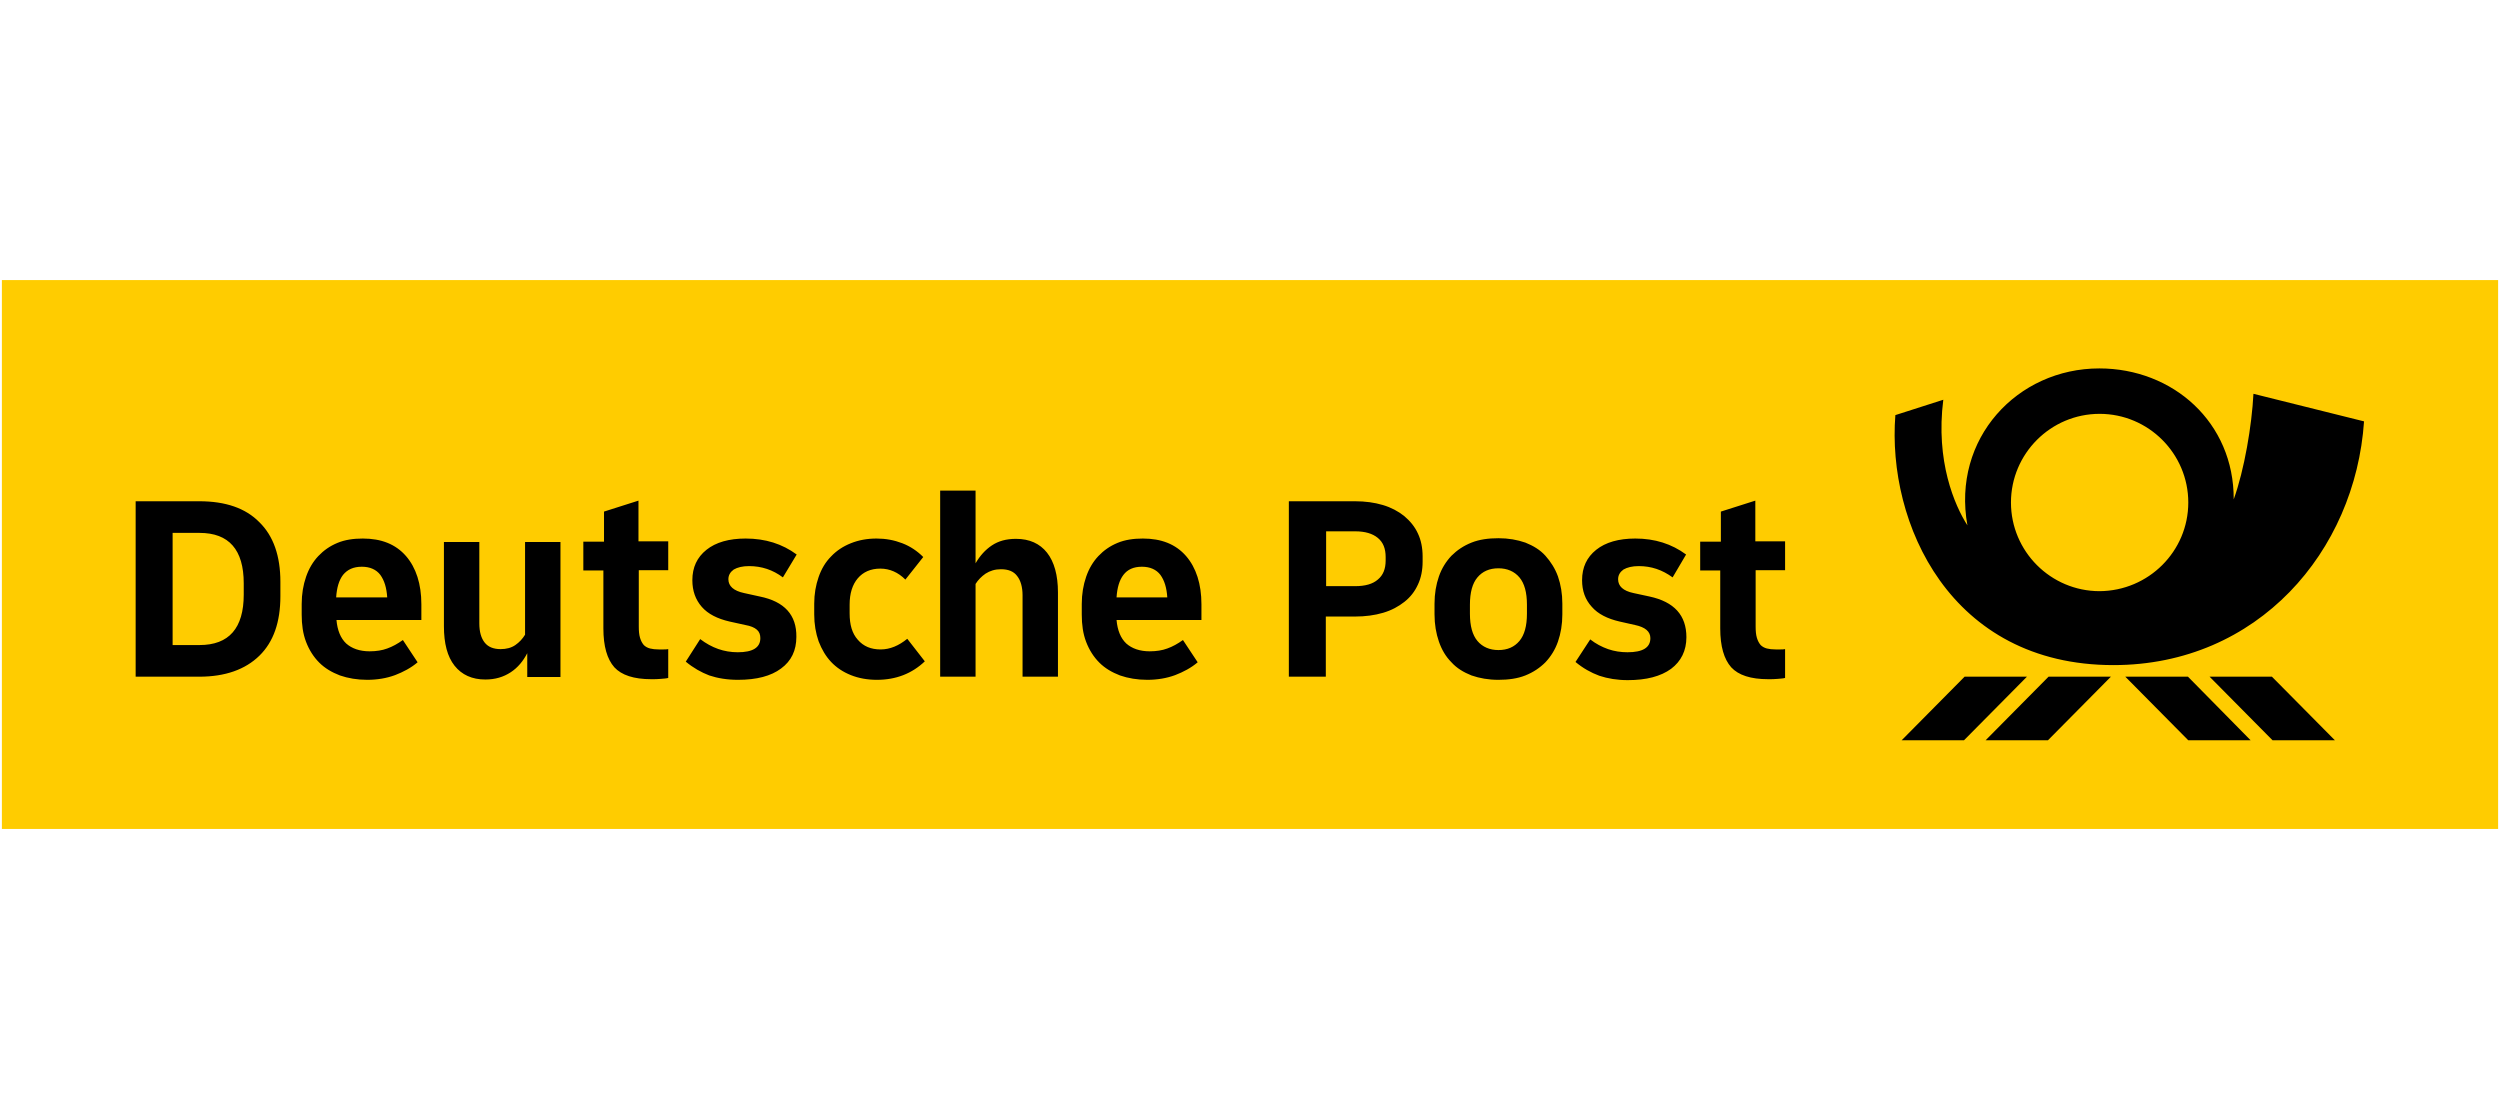
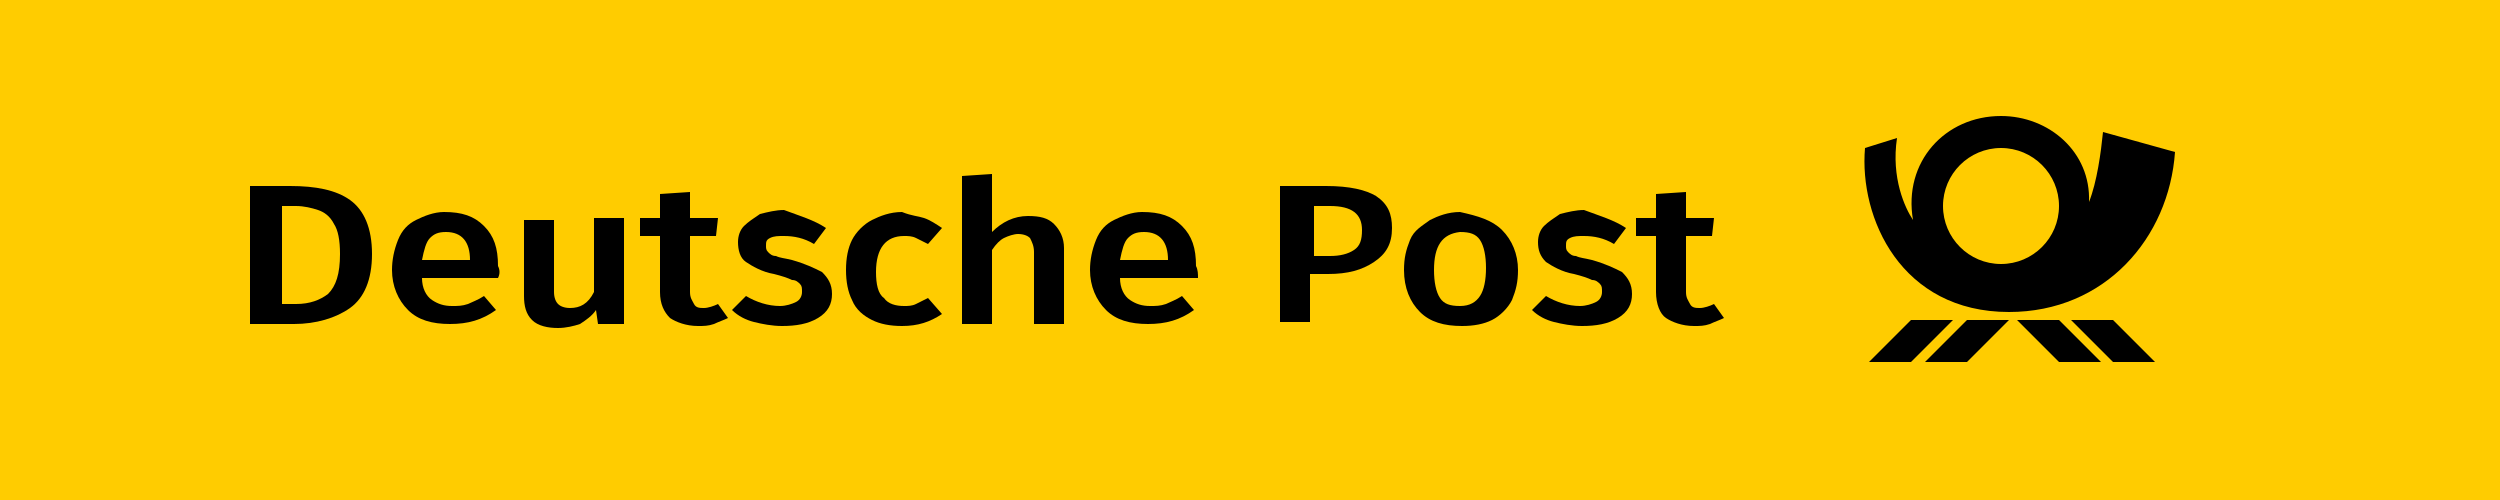
- <svg xmlns="http://www.w3.org/2000/svg" version="1.1" id="DP_x5F_Leistungsmarke" x="0px" y="0px" viewBox="0 0 798 354" style="enable-background:new 0 0 798 354;" xml:space="preserve">
+ <svg xmlns="http://www.w3.org/2000/svg" version="1.1" id="Layer_1" x="0px" y="0px" viewBox="0 0 125 25" style="enable-background:new 0 0 125 25;" xml:space="preserve">
  <style type="text/css">
	.st0{fill:#FFCC00;}
+ 	.st1{fill:none;}
+ 	.st2{enable-background:new    ;}
</style>
-   <polygon class="st0" points="0.6,89.4 797.4,89.4 797.4,264.6 0.6,264.6 0.6,89.4 " />
+   <rect class="st0" width="125" height="25" />
  <g>
-     <path d="M653.9,216h19.9l-20.1,20.3h-19.9L653.9,216z M627.1,216L607,236.3h19.9L647,216H627.1z M678.4,216l20.1,20.3h19.9   l-20-20.3H678.4z M705.3,216l20.1,20.3h19.9L725.2,216H705.3z M674.6,212.3c-52.2,0-72.3-45.4-69.6-79.8l15.3-4.9   c-2.5,19.6,3.6,33.7,7.7,40.1c-5-27.7,15.9-50.1,42.1-50.1c23.5,0,43,17.2,42.9,41.8c3.4-9.4,5.8-23.7,6.3-33.7l35.3,8.8   C751.8,176,720.7,212.3,674.6,212.3z M698.5,160.4c0-15.6-12.7-28.3-28.3-28.3s-28.3,12.7-28.3,28.3s12.7,28.3,28.3,28.3   C685.8,188.6,698.5,176,698.5,160.4z M560.3,159.8l-11,3.5v9.6h-6.6v9.2h6.4v18.5c0,5.7,1.2,9.8,3.5,12.4c2.3,2.5,6.2,3.8,11.8,3.8   c1.1,0,2.1,0,3-0.1s1.7-0.1,2.4-0.3v-9.2c-0.5,0.1-0.9,0.1-1.5,0.1c-0.5,0-1,0-1.5,0c-1.1,0-2-0.1-2.8-0.3s-1.5-0.6-2-1.1   c-0.5-0.6-0.9-1.3-1.2-2.3s-0.4-2.2-0.4-3.6v-18h9.4v-9.2h-9.5L560.3,159.8L560.3,159.8z M203.8,159.8l-11,3.5v9.6h-6.6v9.2h6.4   v18.5c0,5.7,1.2,9.8,3.5,12.4c2.3,2.5,6.2,3.8,11.8,3.8c1.1,0,2.1,0,3-0.1s1.7-0.1,2.4-0.3v-9.2c-0.5,0.1-0.9,0.1-1.5,0.1   c-0.5,0-1,0-1.5,0c-1.1,0-2-0.1-2.8-0.3s-1.5-0.6-2-1.1c-0.5-0.6-0.9-1.3-1.2-2.3s-0.4-2.2-0.4-3.6v-18h9.4v-9.2h-9.5L203.8,159.8   L203.8,159.8z M281.1,207.3c-3.1,0-5.5-1-7.3-3.1c-1.8-2-2.6-4.8-2.6-8.4V193c0-3.6,0.9-6.4,2.6-8.4s4.1-3.1,7.2-3.1   c3,0,5.7,1.2,8,3.5l5.7-7.2c-1.9-1.9-4.1-3.4-6.7-4.4s-5.3-1.5-8.2-1.5c-3,0-5.7,0.5-8.2,1.5s-4.6,2.4-6.3,4.2   c-1.8,1.8-3.1,4-4,6.6s-1.4,5.4-1.4,8.5v3.4c0,3.2,0.5,6,1.4,8.6c1,2.6,2.3,4.8,4,6.6s3.8,3.2,6.3,4.2s5.3,1.5,8.3,1.5   c6.1,0,11.2-2,15.3-5.9l-5.6-7.2C286.9,206.1,284.1,207.3,281.1,207.3z M242.5,190.4l-5-1.1c-3.3-0.7-5-2.2-5-4.4   c0-1.3,0.6-2.3,1.7-3.1c1.2-0.7,2.8-1.1,4.9-1.1c4,0,7.6,1.2,10.8,3.6l4.4-7.3c-4.6-3.4-10-5.1-16.3-5.1c-5.3,0-9.5,1.2-12.5,3.6   c-3,2.4-4.5,5.6-4.5,9.7c0,3.4,1,6.2,3,8.5s5,3.8,8.9,4.7l5,1.1c1.7,0.3,2.9,0.8,3.7,1.5s1.1,1.6,1.1,2.7c0,3-2.4,4.5-7.2,4.5   c-4.4,0-8.3-1.4-12-4.2l-4.6,7.2c2.4,2,4.9,3.4,7.5,4.4c2.7,0.9,5.7,1.4,9.2,1.4c5.9,0,10.5-1.2,13.7-3.6c3.3-2.4,4.9-5.8,4.9-10.1   C254.3,196.3,250.4,192,242.5,190.4z M526.5,190.4l-5.1-1.1c-3.3-0.7-4.9-2.2-4.9-4.4c0-1.3,0.6-2.3,1.7-3.1   c1.2-0.7,2.8-1.1,4.9-1.1c4,0,7.5,1.2,10.8,3.6l4.3-7.3c-4.6-3.4-10-5.1-16.2-5.1c-5.3,0-9.5,1.2-12.5,3.6c-3,2.4-4.5,5.6-4.5,9.7   c0,3.4,1,6.2,3.1,8.5c2,2.3,5,3.8,8.9,4.7l4.9,1.1c3.3,0.7,4.9,2.1,4.9,4.2c0,3-2.4,4.5-7.3,4.5c-2.1,0-4.2-0.3-6.2-1   s-3.9-1.7-5.7-3.1l-4.7,7.2c2.4,2,4.9,3.4,7.6,4.4c2.7,0.9,5.7,1.4,9.1,1.4c5.9,0,10.5-1.2,13.8-3.6c3.2-2.4,4.9-5.8,4.9-10.1   C538.3,196.4,534.4,192.1,526.5,190.4z M167.6,202.6c-0.8,1.3-1.8,2.4-3.1,3.3c-1.3,0.9-2.9,1.3-4.7,1.3c-2.3,0-4-0.7-5.1-2.1   c-1.1-1.4-1.7-3.4-1.7-6.1v-26h-11.3v26.9c0,5.5,1.1,9.7,3.4,12.6c2.3,2.9,5.6,4.4,9.8,4.4c3.2,0,5.8-0.8,8.1-2.3s4-3.6,5.3-6.1   v7.6h10.6V173h-11.3V202.6L167.6,202.6z M129.6,177.5c3.2,3.7,4.9,8.9,4.9,15.4v5h-27.1c0.3,3.3,1.3,5.8,3.1,7.5   c1.8,1.6,4.3,2.5,7.5,2.5c2.1,0,4-0.3,5.6-0.9c1.7-0.6,3.3-1.5,5-2.7l4.7,7.1c-2.1,1.8-4.6,3.1-7.2,4.1c-2.7,1-5.7,1.5-8.9,1.5   c-3.2,0-6.1-0.5-8.7-1.4c-2.6-1-4.8-2.3-6.6-4.1c-1.8-1.8-3.2-4-4.2-6.6s-1.4-5.5-1.4-8.7v-3.4c0-3.2,0.5-6.1,1.4-8.7   c0.9-2.6,2.2-4.8,3.9-6.6c1.7-1.8,3.7-3.2,6.1-4.2s5.1-1.4,8.1-1.4C121.7,171.9,126.3,173.7,129.6,177.5z M123.6,190.7   c-0.2-3.1-0.9-5.4-2.2-7.2c-1.3-1.7-3.3-2.6-5.9-2.6c-2.7,0-4.6,0.9-6,2.6c-1.3,1.7-2,4.1-2.2,7.2H123.6z M378.6,177.5   c3.2,3.7,4.9,8.9,4.9,15.4v5h-27.1c0.3,3.3,1.3,5.8,3.1,7.5c1.8,1.6,4.3,2.5,7.5,2.5c2.1,0,4-0.3,5.6-0.9c1.7-0.6,3.3-1.5,5-2.7   l4.7,7.1c-2.1,1.8-4.6,3.1-7.2,4.1c-2.7,1-5.7,1.5-8.9,1.5c-3.2,0-6.1-0.5-8.7-1.4c-2.6-1-4.8-2.3-6.6-4.1c-1.8-1.8-3.2-4-4.2-6.6   s-1.4-5.5-1.4-8.7v-3.4c0-3.2,0.5-6.1,1.4-8.7c0.9-2.6,2.2-4.8,3.9-6.6c1.7-1.8,3.7-3.2,6.1-4.2s5.1-1.4,8.1-1.4   C370.7,171.9,375.3,173.7,378.6,177.5z M372.6,190.7c-0.2-3.1-0.9-5.4-2.2-7.2c-1.3-1.7-3.3-2.6-5.9-2.6c-2.7,0-4.6,0.9-5.9,2.6   c-1.3,1.7-2,4.1-2.2,7.2C356.3,190.7,372.6,190.7,372.6,190.7z M324.3,172c-3.1,0-5.6,0.7-7.7,2.1c-2.1,1.4-3.8,3.3-5.2,5.7v-23.2   h-11.3V216h11.3v-29.6c0.8-1.3,1.9-2.4,3.2-3.3c1.4-0.9,3-1.4,4.9-1.4c2.4,0,4.1,0.7,5.2,2.2c1.1,1.4,1.7,3.5,1.7,6.1v26h11.3   v-26.9c0-5.5-1.2-9.8-3.5-12.7C331.9,173.5,328.6,172,324.3,172z M497.3,184c0.9,2.6,1.4,5.5,1.4,8.7v3.4c0,3.2-0.5,6.1-1.4,8.7   c-0.9,2.6-2.3,4.8-4,6.6c-1.8,1.8-3.9,3.2-6.4,4.2s-5.4,1.4-8.6,1.4s-6-0.5-8.6-1.4c-2.5-1-4.7-2.3-6.4-4.2c-1.8-1.8-3.1-4-4-6.6   s-1.4-5.5-1.4-8.7v-3.4c0-3.2,0.5-6.1,1.4-8.7c0.9-2.6,2.3-4.8,4-6.6c1.8-1.8,3.9-3.2,6.4-4.2s5.4-1.4,8.6-1.4s6,0.5,8.6,1.4   c2.5,1,4.7,2.3,6.4,4.2C495,179.3,496.4,181.5,497.3,184z M487.4,193c0-3.9-0.8-6.8-2.4-8.7s-3.9-2.9-6.7-2.9c-2.9,0-5.1,1-6.7,2.9   s-2.4,4.8-2.4,8.7v2.9c0,3.9,0.8,6.8,2.4,8.7s3.9,2.9,6.7,2.9c2.9,0,5.1-1,6.7-2.9s2.4-4.8,2.4-8.7V193z M452.6,170.3   c1,2.1,1.5,4.6,1.5,7.3v1.7c0,2.7-0.5,5.2-1.5,7.3c-1,2.2-2.4,4-4.3,5.5s-4.1,2.7-6.8,3.5c-2.7,0.8-5.7,1.2-9,1.2h-9.3V216h-11.8   v-56h21.1c3.3,0,6.2,0.4,8.9,1.2c2.7,0.8,4.9,2,6.8,3.5C450.1,166.3,451.6,168.1,452.6,170.3z M442.3,177.8c0-2.7-0.8-4.7-2.5-6.1   c-1.7-1.4-4.1-2.1-7.2-2.1h-9.3v17.5h9.3c3.2,0,5.6-0.7,7.2-2.1c1.7-1.4,2.5-3.4,2.5-6.1V177.8z M82.8,166.7   c4.5,4.4,6.7,10.8,6.7,19v4.6c0,8.3-2.2,14.6-6.7,19S71.9,216,63.6,216H43.3v-56h20.3C72,160,78.4,162.2,82.8,166.7z M77.8,186.2   c0-10.7-4.7-16.1-14.1-16.1h-8.6v35.8h8.6c9.4,0,14.1-5.4,14.1-16.1V186.2z" />
+     <g id="brand-dp-logo-superzeichen">
+       <g id="DP_Logo_SZ_rgb_schwarz-Copy">
+         <g id="Boundingbox">
+           <rect id="Rectangle" x="88.7" y="0.6" class="st1" width="23.7" height="23.7" />
+         </g>
+         <g id="DP_Logo_SZ" transform="translate(10.65, 12.5)">
+           <path id="Shape" d="M87.7,3.5h2.1l-2.1,2.1h-2.1L87.7,3.5z M82.8,5.6h2.1L87,3.5h-2.1L82.8,5.6z M92.3,3.5h-2.1l2.1,2.1h2.1      L92.3,3.5z M95,3.5h-2.1L95,5.6h2.1L95,3.5z M98.1-4.9c-0.3,4.3-3.5,8-8.3,8c-5.4,0-7.5-4.7-7.2-8.2l1.6-0.5      c-0.3,2,0.4,3.5,0.8,4.1c-0.5-2.9,1.6-5.2,4.4-5.2c2.4,0,4.5,1.8,4.4,4.3c0.4-1,0.6-2.5,0.7-3.5L98.1-4.9z M92.3-2.2      c0-1.6-1.3-2.9-2.9-2.9s-2.9,1.3-2.9,2.9s1.3,2.9,2.9,2.9C91,0.7,92.3-0.6,92.3-2.2L92.3-2.2z" />
+         </g>
+       </g>
+     </g>
+     <g class="st2">
+       <path d="M17.5,10c0.7,0.5,1.1,1.4,1.1,2.7c0,1.3-0.4,2.2-1.1,2.7c-0.7,0.5-1.7,0.8-2.8,0.8h-2.2V9.3h2C15.8,9.3,16.8,9.5,17.5,10z     M14.1,10.3v4.9h0.7c0.7,0,1.2-0.2,1.6-0.5c0.4-0.4,0.6-1,0.6-2c0-0.7-0.1-1.2-0.3-1.5c-0.2-0.4-0.5-0.6-0.8-0.7    c-0.3-0.1-0.7-0.2-1.1-0.2H14.1z" />
+       <path d="M24.9,13.9h-3.8c0,0.5,0.2,0.9,0.5,1.1s0.6,0.3,1,0.3c0.3,0,0.5,0,0.8-0.1c0.2-0.1,0.5-0.2,0.8-0.4l0.6,0.7    c-0.7,0.5-1.4,0.7-2.3,0.7c-0.9,0-1.6-0.2-2.1-0.7c-0.5-0.5-0.8-1.2-0.8-2c0-0.5,0.1-1,0.3-1.5s0.5-0.8,0.9-1    c0.4-0.2,0.9-0.4,1.4-0.4c0.9,0,1.5,0.2,2,0.7c0.5,0.5,0.7,1.1,0.7,2C25,13.5,25,13.7,24.9,13.9z M23.5,13c0-0.9-0.4-1.4-1.2-1.4    c-0.4,0-0.6,0.1-0.8,0.3s-0.3,0.6-0.4,1.1L23.5,13L23.5,13z" />
+       <path d="M31.2,16.2h-1.3l-0.1-0.7c-0.2,0.3-0.5,0.5-0.8,0.7c-0.3,0.1-0.7,0.2-1.1,0.2c-0.5,0-1-0.1-1.3-0.4    c-0.3-0.3-0.4-0.7-0.4-1.2v-3.8h1.5v3.6c0,0.3,0.1,0.5,0.2,0.6c0.1,0.1,0.3,0.2,0.6,0.2c0.5,0,0.9-0.2,1.2-0.8v-3.7h1.5V16.2z" />
+       <path d="M36.4,15.9c-0.2,0.1-0.5,0.2-0.7,0.3c-0.3,0.1-0.5,0.1-0.8,0.1c-0.6,0-1.1-0.2-1.4-0.4c-0.3-0.3-0.5-0.7-0.5-1.3v-2.8h-1    v-0.9h1V9.7l1.5-0.1v1.3h1.4l-0.1,0.9h-1.3v2.8c0,0.3,0.1,0.4,0.2,0.6s0.3,0.2,0.5,0.2s0.5-0.1,0.7-0.2L36.4,15.9z" />
+       <path d="M41.3,11.4l-0.6,0.8c-0.5-0.3-1-0.4-1.5-0.4c-0.3,0-0.5,0-0.7,0.1c-0.2,0.1-0.2,0.2-0.2,0.4c0,0.1,0,0.2,0.1,0.3    c0.1,0.1,0.2,0.2,0.4,0.2c0.2,0.1,0.4,0.1,0.8,0.2c0.7,0.2,1.1,0.4,1.5,0.6c0.3,0.3,0.5,0.6,0.5,1.1c0,0.5-0.2,0.9-0.7,1.2    c-0.5,0.3-1.1,0.4-1.8,0.4c-0.5,0-1-0.1-1.4-0.2c-0.4-0.1-0.8-0.3-1.1-0.6l0.7-0.7c0.5,0.3,1.1,0.5,1.7,0.5c0.3,0,0.6-0.1,0.8-0.2    c0.2-0.1,0.3-0.3,0.3-0.5c0-0.2,0-0.3-0.1-0.4c-0.1-0.1-0.2-0.2-0.4-0.2c-0.2-0.1-0.5-0.2-0.9-0.3c-0.6-0.1-1.1-0.4-1.4-0.6    s-0.4-0.6-0.4-1c0-0.3,0.1-0.6,0.3-0.8c0.2-0.2,0.5-0.4,0.8-0.6c0.4-0.1,0.8-0.2,1.2-0.2C40,10.8,40.7,11,41.3,11.4z" />
+       <path d="M46.2,10.9c0.3,0.1,0.6,0.3,0.9,0.5l-0.7,0.8c-0.2-0.1-0.4-0.2-0.6-0.3c-0.2-0.1-0.4-0.1-0.6-0.1c-0.9,0-1.4,0.6-1.4,1.8    c0,0.6,0.1,1.1,0.4,1.3c0.2,0.3,0.6,0.4,1,0.4c0.2,0,0.4,0,0.6-0.1c0.2-0.1,0.4-0.2,0.6-0.3l0.7,0.8c-0.6,0.4-1.2,0.6-2,0.6    c-0.6,0-1.1-0.1-1.5-0.3c-0.4-0.2-0.8-0.5-1-1c-0.2-0.4-0.3-0.9-0.3-1.5c0-0.6,0.1-1.1,0.3-1.5s0.6-0.8,1-1    c0.4-0.2,0.9-0.4,1.5-0.4C45.6,10.8,45.9,10.8,46.2,10.9z" />
+       <path d="M52.7,11.2c0.3,0.3,0.5,0.7,0.5,1.2v3.8h-1.5v-3.6c0-0.3-0.1-0.5-0.2-0.7c-0.1-0.1-0.3-0.2-0.6-0.2    c-0.2,0-0.5,0.1-0.7,0.2s-0.4,0.3-0.6,0.6v3.7h-1.5V8.8l1.5-0.1v2.9c0.5-0.5,1.1-0.8,1.8-0.8C52,10.8,52.4,10.9,52.7,11.2z" />
+       <path d="M59.9,13.9H56c0,0.5,0.2,0.9,0.5,1.1s0.6,0.3,1,0.3c0.3,0,0.5,0,0.8-0.1c0.2-0.1,0.5-0.2,0.8-0.4l0.6,0.7    c-0.7,0.5-1.4,0.7-2.3,0.7c-0.9,0-1.6-0.2-2.1-0.7c-0.5-0.5-0.8-1.2-0.8-2c0-0.5,0.1-1,0.3-1.5s0.5-0.8,0.9-1    c0.4-0.2,0.9-0.4,1.4-0.4c0.9,0,1.5,0.2,2,0.7c0.5,0.5,0.7,1.1,0.7,2C59.9,13.5,59.9,13.7,59.9,13.9z M58.4,13    c0-0.9-0.4-1.4-1.2-1.4c-0.4,0-0.6,0.1-0.8,0.3s-0.3,0.6-0.4,1.1L58.4,13L58.4,13z" />
+       <path d="M68.8,9.8c0.6,0.4,0.8,0.9,0.8,1.6c0,0.8-0.3,1.3-0.9,1.7c-0.6,0.4-1.3,0.6-2.3,0.6h-0.9v2.4h-1.5V9.3h2.3    C67.5,9.3,68.3,9.5,68.8,9.8z M67.7,12.5c0.3-0.2,0.4-0.5,0.4-1c0-0.8-0.5-1.2-1.6-1.2h-0.8v2.5h0.8C67,12.8,67.4,12.7,67.7,12.5z    " />
+       <path d="M75.1,11.5c0.5,0.5,0.8,1.2,0.8,2c0,0.6-0.1,1-0.3,1.5c-0.2,0.4-0.6,0.8-1,1c-0.4,0.2-0.9,0.3-1.5,0.3    c-0.9,0-1.6-0.2-2.1-0.7c-0.5-0.5-0.8-1.2-0.8-2.1c0-0.6,0.1-1,0.3-1.5s0.6-0.7,1-1c0.4-0.2,0.9-0.4,1.5-0.4    C73.9,10.8,74.6,11,75.1,11.5z M71.7,13.5c0,0.6,0.1,1.1,0.3,1.4c0.2,0.3,0.5,0.4,1,0.4s0.8-0.2,1-0.5s0.3-0.8,0.3-1.4    s-0.1-1.1-0.3-1.4c-0.2-0.3-0.5-0.4-1-0.4C72.1,11.7,71.7,12.3,71.7,13.5z" />
+       <path d="M81.3,11.4l-0.6,0.8c-0.5-0.3-1-0.4-1.5-0.4c-0.3,0-0.5,0-0.7,0.1c-0.2,0.1-0.2,0.2-0.2,0.4c0,0.1,0,0.2,0.1,0.3    c0.1,0.1,0.2,0.2,0.4,0.2c0.2,0.1,0.4,0.1,0.8,0.2c0.7,0.2,1.1,0.4,1.5,0.6c0.3,0.3,0.5,0.6,0.5,1.1c0,0.5-0.2,0.9-0.7,1.2    c-0.5,0.3-1.1,0.4-1.8,0.4c-0.5,0-1-0.1-1.4-0.2c-0.4-0.1-0.8-0.3-1.1-0.6l0.7-0.7c0.5,0.3,1.1,0.5,1.7,0.5c0.3,0,0.6-0.1,0.8-0.2    c0.2-0.1,0.3-0.3,0.3-0.5c0-0.2,0-0.3-0.1-0.4c-0.1-0.1-0.2-0.2-0.4-0.2c-0.2-0.1-0.5-0.2-0.9-0.3c-0.6-0.1-1.1-0.4-1.4-0.6    c-0.3-0.3-0.4-0.6-0.4-1c0-0.3,0.1-0.6,0.3-0.8c0.2-0.2,0.5-0.4,0.8-0.6c0.4-0.1,0.8-0.2,1.2-0.2C80,10.8,80.7,11,81.3,11.4z" />
+       <path d="M86.2,15.9c-0.2,0.1-0.5,0.2-0.7,0.3c-0.3,0.1-0.5,0.1-0.8,0.1c-0.6,0-1.1-0.2-1.4-0.4s-0.5-0.7-0.5-1.3v-2.8h-1v-0.9h1    V9.7l1.5-0.1v1.3h1.4l-0.1,0.9h-1.3v2.8c0,0.3,0.1,0.4,0.2,0.6s0.3,0.2,0.5,0.2s0.5-0.1,0.7-0.2L86.2,15.9z" />
+     </g>
  </g>
</svg>
